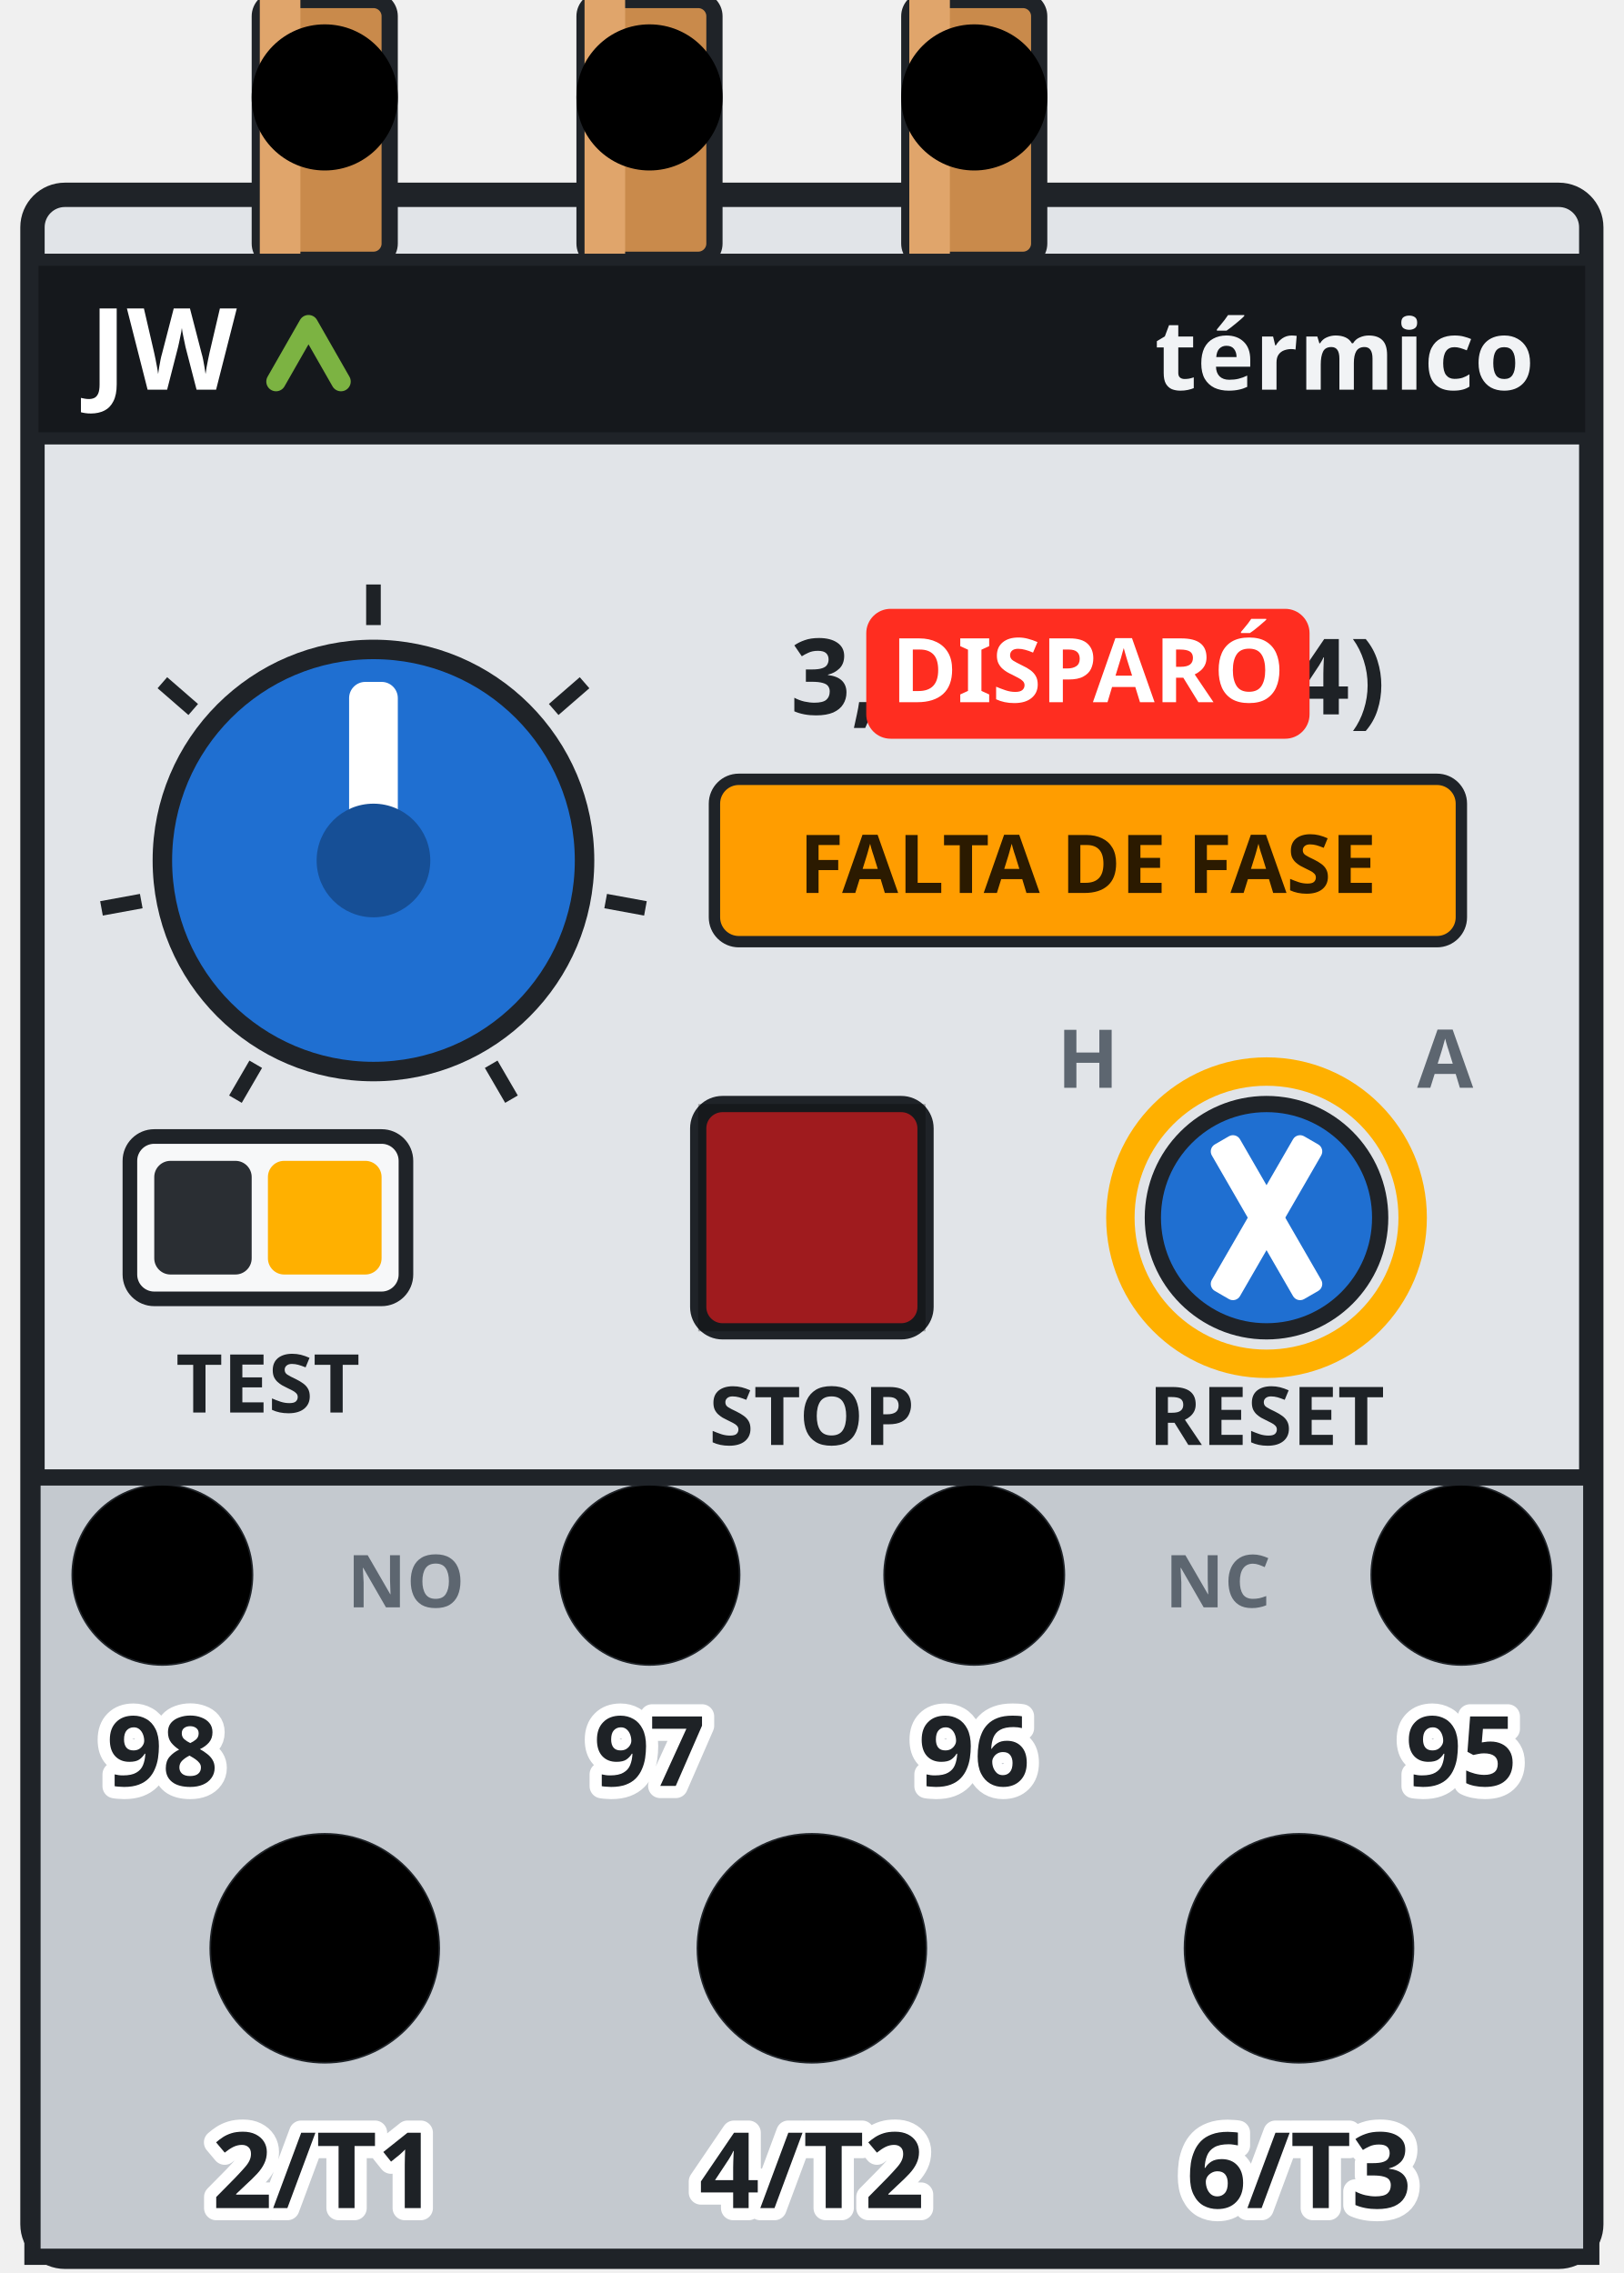
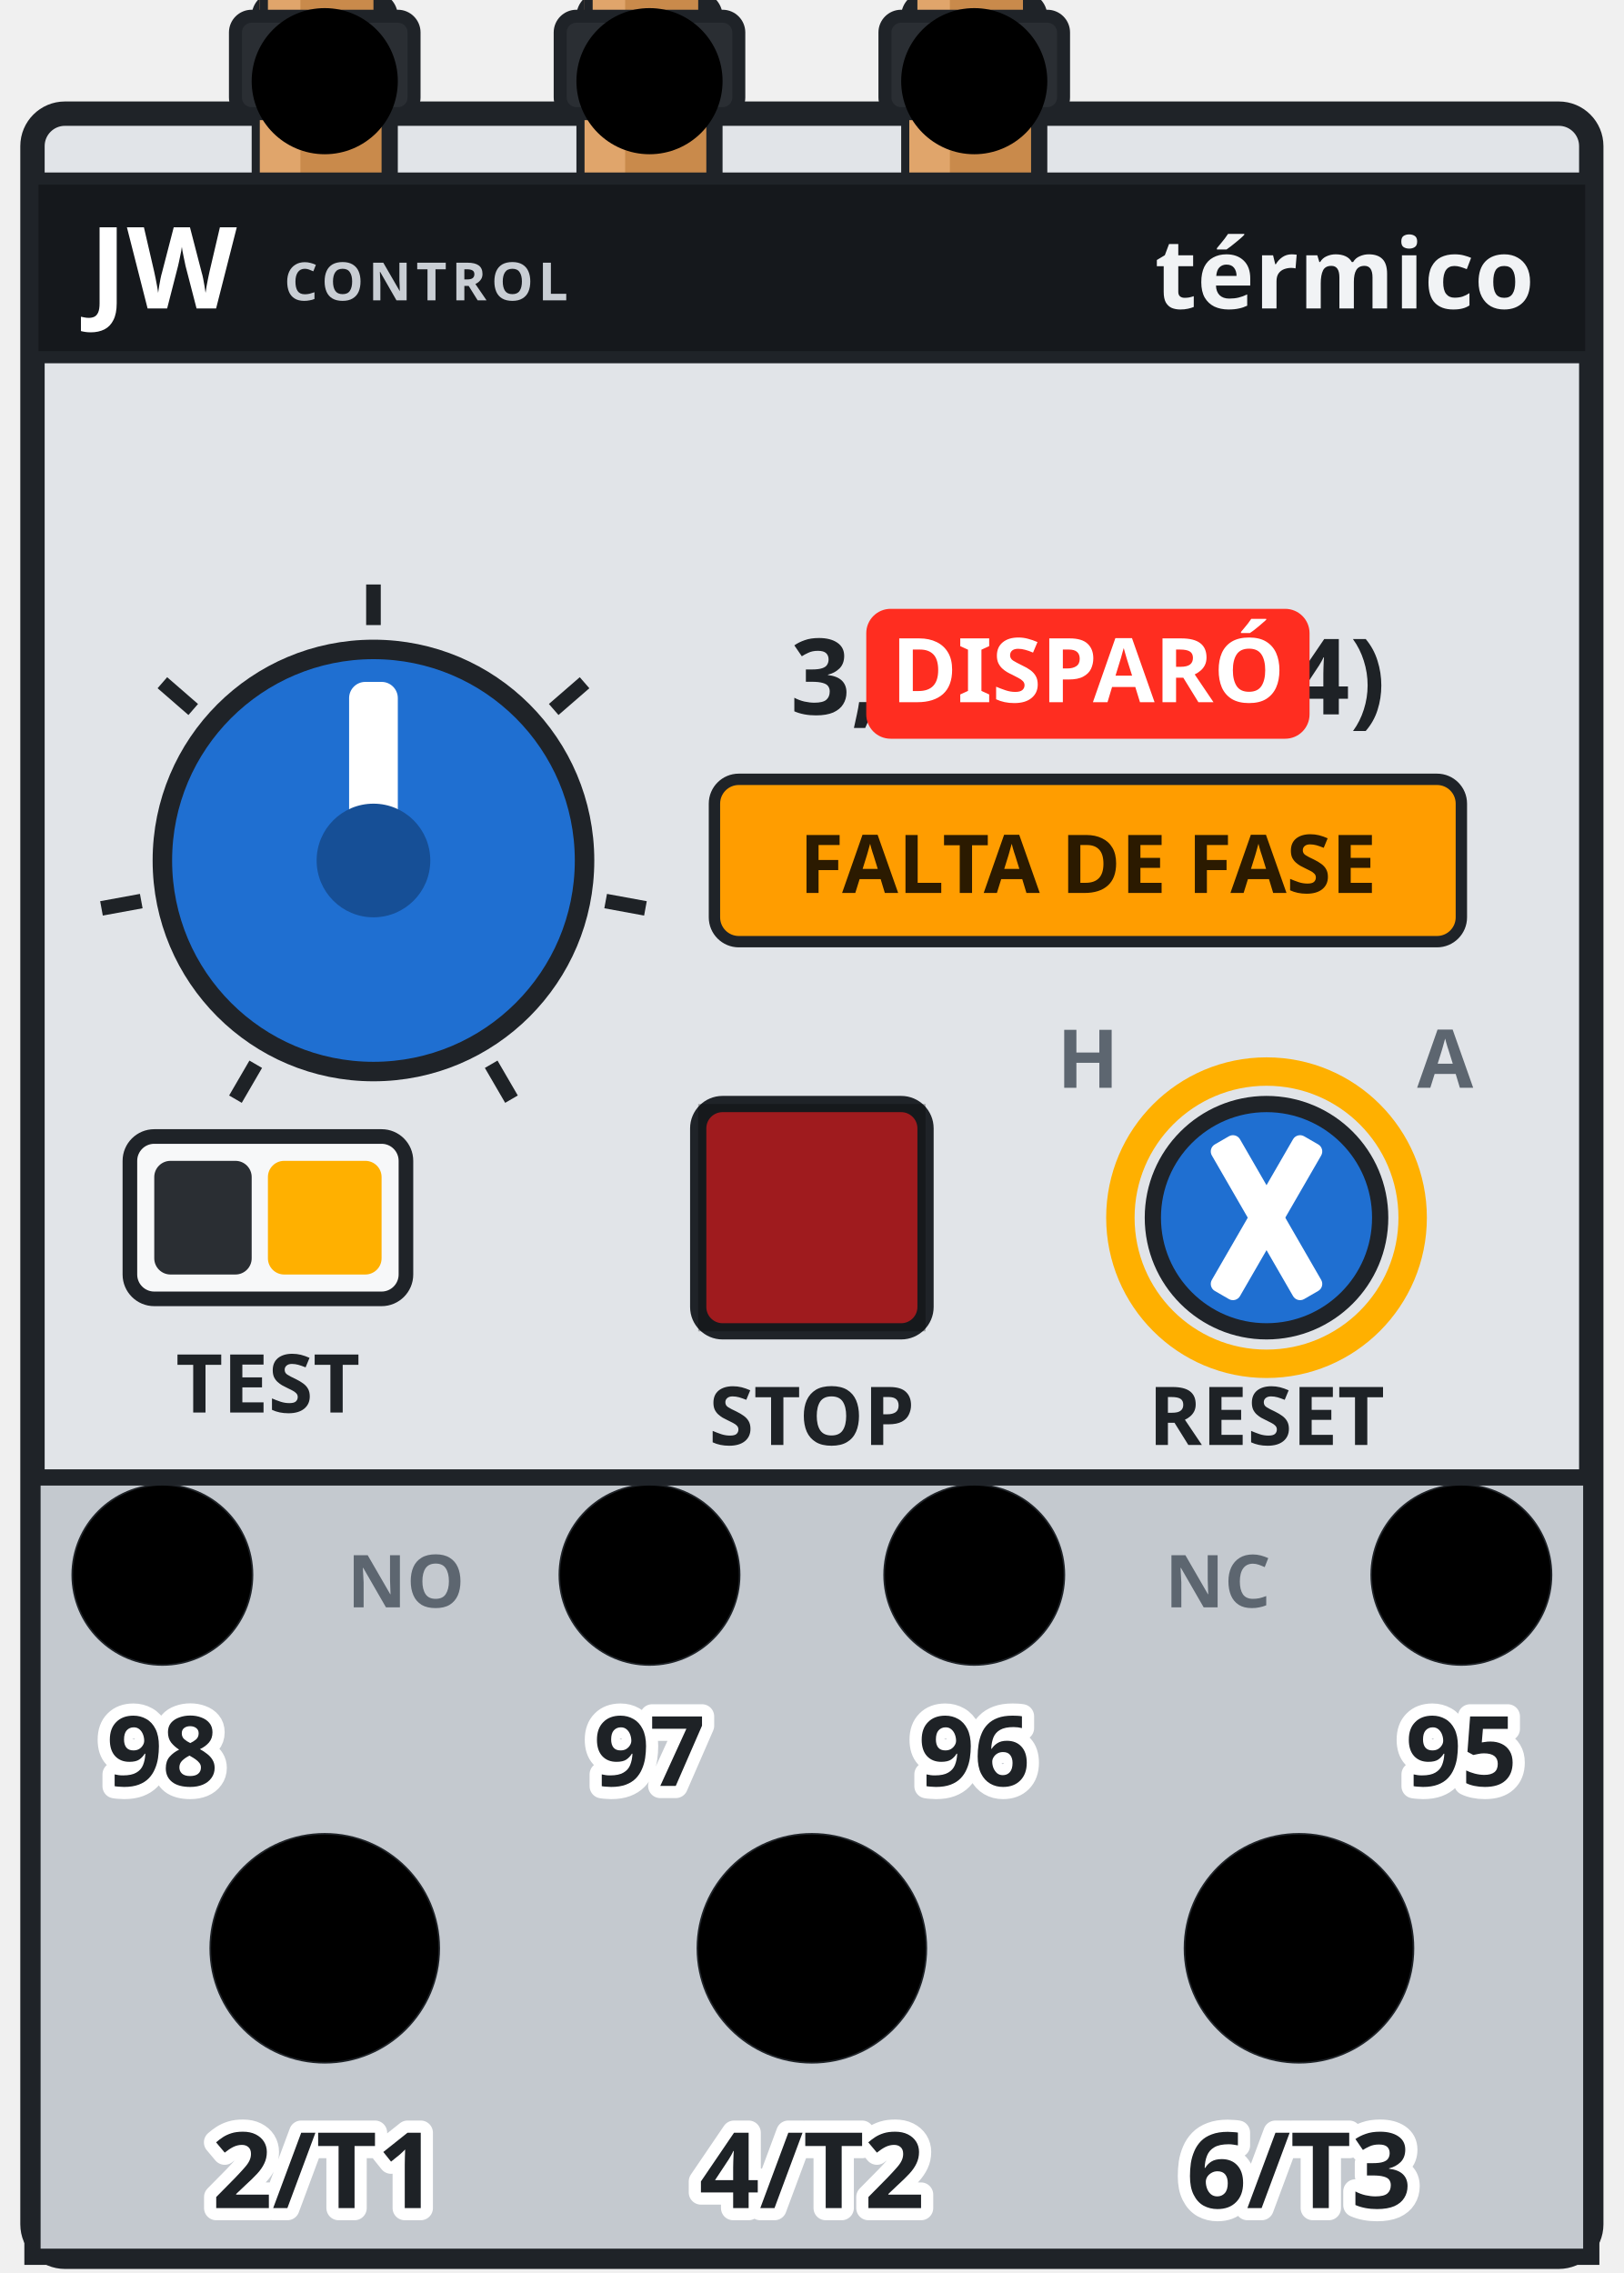
<svg xmlns="http://www.w3.org/2000/svg" viewBox="0 0 200 280" width="200" height="280" font-family="Segoe UI,Noto Sans,Arial,sans-serif">
-   <rect x="4" y="24" width="192" height="254" rx="4" fill="#e1e4e8" stroke="#1f2328" stroke-width="3" />
-   <rect x="32" y="0" width="16" height="32" rx="2" fill="#c98a4b" stroke="#1f2328" stroke-width="2" />
-   <rect x="32" y="0" width="5" height="32" fill="#e0a56b" stroke="none" stroke-width="0" />
-   <circle class="jw-term" data-term="1" cx="40" cy="12" r="9" />
-   <rect x="72" y="0" width="16" height="32" rx="2" fill="#c98a4b" stroke="#1f2328" stroke-width="2" />
-   <rect x="72" y="0" width="5" height="32" fill="#e0a56b" stroke="none" stroke-width="0" />
-   <circle class="jw-term" data-term="3" cx="80" cy="12" r="9" />
-   <rect x="112" y="0" width="16" height="32" rx="2" fill="#c98a4b" stroke="#1f2328" stroke-width="2" />
-   <rect x="112" y="0" width="5" height="32" fill="#e0a56b" stroke="none" stroke-width="0" />
-   <circle class="jw-term" data-term="5" cx="120" cy="12" r="9" />
-   <rect x="4" y="32" width="192" height="22" fill="#15181c" stroke="#1f2328" stroke-width="1.5" />
-   <text x="11" y="48" font-size="14" font-weight="900" fill="#fff" text-anchor="start">JW</text>
-   <path d="M34 47 l4 -7 l4 7" fill="none" stroke="#7cb342" stroke-width="2.4" stroke-linecap="round" stroke-linejoin="round" />
-   <text x="189" y="48" font-size="12" font-weight="800" fill="#f1f3f5" text-anchor="end">térmico</text>
+   <rect x="4" y="14" width="192" height="264" rx="4" fill="#e1e4e8" stroke="#1f2328" stroke-width="3" />
+   <g data-show="!mounted">
+     <rect x="32" y="0" width="16" height="24" rx="2" fill="#c98a4b" stroke="#1f2328" stroke-width="2" />
+     <rect x="32" y="0" width="5" height="24" fill="#e0a56b" stroke="none" stroke-width="0" />
+     <rect x="72" y="0" width="16" height="24" rx="2" fill="#c98a4b" stroke="#1f2328" stroke-width="2" />
+     <rect x="72" y="0" width="5" height="24" fill="#e0a56b" stroke="none" stroke-width="0" />
+     <rect x="112" y="0" width="16" height="24" rx="2" fill="#c98a4b" stroke="#1f2328" stroke-width="2" />
+     <rect x="112" y="0" width="5" height="24" fill="#e0a56b" stroke="none" stroke-width="0" />
+   </g>
+   <g data-show="mounted">
+     <rect x="33" y="-14" width="14" height="28" rx="2" fill="#c98a4b" stroke="#1f2328" stroke-width="2" />
+     <rect x="33" y="-14" width="4" height="28" fill="#e0a56b" stroke="none" stroke-width="0" />
+     <rect x="29" y="2" width="22" height="12" rx="2" fill="#2a2e33" stroke="#1f2328" stroke-width="1.6" />
+     <rect x="73" y="-14" width="14" height="28" rx="2" fill="#c98a4b" stroke="#1f2328" stroke-width="2" />
+     <rect x="73" y="-14" width="4" height="28" fill="#e0a56b" stroke="none" stroke-width="0" />
+     <rect x="69" y="2" width="22" height="12" rx="2" fill="#2a2e33" stroke="#1f2328" stroke-width="1.6" />
+     <rect x="113" y="-14" width="14" height="28" rx="2" fill="#c98a4b" stroke="#1f2328" stroke-width="2" />
+     <rect x="113" y="-14" width="4" height="28" fill="#e0a56b" stroke="none" stroke-width="0" />
+     <rect x="109" y="2" width="22" height="12" rx="2" fill="#2a2e33" stroke="#1f2328" stroke-width="1.6" />
+   </g>
+   <circle class="jw-term" data-term="1" cx="40" cy="10" r="9" />
+   <circle class="jw-term" data-term="3" cx="80" cy="10" r="9" />
+   <circle class="jw-term" data-term="5" cx="120" cy="10" r="9" />
+   <rect x="4" y="22" width="192" height="22" fill="#15181c" stroke="#1f2328" stroke-width="1.5" />
+   <text x="11" y="38" font-size="14" font-weight="900" fill="#fff" text-anchor="start">JW</text>
+   <text x="35" y="37" font-size="6.5" font-weight="800" fill="#c9ced4" text-anchor="start" letter-spacing=".6">CONTROL</text>
+   <text x="189" y="38" font-size="12" font-weight="800" fill="#f1f3f5" text-anchor="end">térmico</text>
  <circle cx="46" cy="106" r="26" fill="#1f6fd1" stroke="#1f2328" stroke-width="2.4" />
  <path d="M31.5 131.1 L29.0 135.4" fill="none" stroke="#1e2226" stroke-width="1.8" />
  <path d="M17.4 111.0 L12.5 111.9" fill="none" stroke="#1e2226" stroke-width="1.8" />
  <path d="M23.8 87.4 L20.0 84.1" fill="none" stroke="#1e2226" stroke-width="1.8" />
  <path d="M46.0 77.0 L46.0 72.0" fill="none" stroke="#1e2226" stroke-width="1.8" />
  <path d="M68.2 87.4 L72.0 84.1" fill="none" stroke="#1e2226" stroke-width="1.8" />
  <path d="M74.6 111.0 L79.5 111.9" fill="none" stroke="#1e2226" stroke-width="1.8" />
  <path d="M60.5 131.1 L63.0 135.4" fill="none" stroke="#1e2226" stroke-width="1.8" />
  <g data-rotate="out.ajusteRel:0:1:-150:150:46:106">
    <rect x="43" y="84" width="6" height="26" rx="2" fill="#ffffff" stroke="none" stroke-width="0" />
    <circle cx="46" cy="106" r="7" fill="#164f96" stroke="none" stroke-width="0" />
  </g>
  <text x="134" y="88" font-size="13" font-weight="900" fill="#1e2226" text-anchor="middle" data-show="!out.tripped" data-text="out.ajusteTxt">3,2 A (2,5-4)</text>
  <g data-show="out.tripped">
    <rect x="106.7" y="75" width="54.6" height="16" rx="3" fill="#ff2d20" stroke="none" stroke-width="0" />
    <text x="134" y="86.5" font-size="11" font-weight="800" fill="#fff" text-anchor="middle">DISPARÓ</text>
  </g>
  <g data-show="out.faltaFase">
    <rect x="88" y="96" width="92" height="20" rx="3" fill="#ff9d00" stroke="#1f2328" stroke-width="1.4" />
    <text x="134" y="110" font-size="10" font-weight="900" fill="#2b1a00" text-anchor="middle">FALTA DE FASE</text>
  </g>
  <g data-action="test" data-kind="momentary" style="cursor:pointer">
    <rect x="16" y="140" width="34" height="20" rx="3" fill="#f7f8f9" stroke="#1f2328" stroke-width="1.8" />
    <rect x="19" y="143" width="12" height="14" rx="2" fill="#2a2e33" stroke="none" stroke-width="0" />
    <rect x="33" y="143" width="14" height="14" rx="2" fill="#ffb000" stroke="none" stroke-width="0" data-show="out.test" />
    <text x="33" y="174" font-size="10" font-weight="800" fill="#1e2226" text-anchor="middle">TEST</text>
  </g>
  <g data-action="stop" data-kind="momentary" style="cursor:pointer">
    <rect x="86" y="136" width="28" height="28" rx="3" fill="#e3262b" stroke="#1f2328" stroke-width="2" />
    <rect x="86" y="136" width="28" height="28" rx="none" fill="#000" stroke="0" stroke-width="1.2" opacity=".3" data-show="out.stop" />
    <text x="100" y="178" font-size="10" font-weight="800" fill="#1e2226" text-anchor="middle">STOP</text>
  </g>
  <g data-action="reset" data-kind="momentary" style="cursor:pointer">
    <circle cx="156" cy="150" r="14" fill="#1f6fd1" stroke="#1f2328" stroke-width="2" />
    <g data-show="param.rearme=manual (H)" transform="rotate(-30 156 150)">
      <rect x="154" y="139" width="4" height="22" rx="1" fill="#fff" stroke="none" stroke-width="0" />
    </g>
    <g data-show="param.rearme=automático (A)" transform="rotate(30 156 150)">
      <rect x="154" y="139" width="4" height="22" rx="1" fill="#fff" stroke="none" stroke-width="0" />
    </g>
    <circle cx="156" cy="150" r="18" fill="none" stroke="#ffb000" stroke-width="3.5" data-show="out.tripped" />
    <text x="156" y="178" font-size="10" font-weight="800" fill="#1e2226" text-anchor="middle">RESET</text>
    <text x="134" y="134" font-size="10" font-weight="800" fill="#5d6670" text-anchor="middle">H</text>
    <text x="178" y="134" font-size="10" font-weight="800" fill="#5d6670" text-anchor="middle">A</text>
  </g>
  <rect x="4" y="182" width="192" height="96" fill="#c4c9cf" stroke="#1f2328" stroke-width="2" />
  <circle cx="20" cy="194" r="10" fill="#fbfbfc" stroke="#1f2328" stroke-width="2.4" />
  <circle cx="20" cy="194" r="6.8" fill="none" stroke="#a3aab2" stroke-width="1.2" />
  <path d="M14.5 194h11.0 M20 188.5v11.0" fill="none" stroke="#2a2e33" stroke-width="3.4" stroke-linecap="round" />
  <circle class="jw-term" data-term="98" cx="20" cy="194" r="11" data-side="b" />
  <text x="20" y="220" font-size="12" font-weight="800" fill="#1e2226" text-anchor="middle" stroke="#ffffff" stroke-width="3" paint-order="stroke" stroke-linejoin="round">98</text>
  <circle cx="80" cy="194" r="10" fill="#fbfbfc" stroke="#1f2328" stroke-width="2.4" />
  <circle cx="80" cy="194" r="6.8" fill="none" stroke="#a3aab2" stroke-width="1.2" />
  <path d="M74.5 194h11.0 M80 188.5v11.0" fill="none" stroke="#2a2e33" stroke-width="3.4" stroke-linecap="round" />
  <circle class="jw-term" data-term="97" cx="80" cy="194" r="11" data-side="b" />
  <text x="80" y="220" font-size="12" font-weight="800" fill="#1e2226" text-anchor="middle" stroke="#ffffff" stroke-width="3" paint-order="stroke" stroke-linejoin="round">97</text>
  <circle cx="120" cy="194" r="10" fill="#fbfbfc" stroke="#1f2328" stroke-width="2.4" />
  <circle cx="120" cy="194" r="6.8" fill="none" stroke="#a3aab2" stroke-width="1.2" />
  <path d="M114.5 194h11.0 M120 188.5v11.0" fill="none" stroke="#2a2e33" stroke-width="3.4" stroke-linecap="round" />
  <circle class="jw-term" data-term="96" cx="120" cy="194" r="11" data-side="b" />
  <text x="120" y="220" font-size="12" font-weight="800" fill="#1e2226" text-anchor="middle" stroke="#ffffff" stroke-width="3" paint-order="stroke" stroke-linejoin="round">96</text>
  <circle cx="180" cy="194" r="10" fill="#fbfbfc" stroke="#1f2328" stroke-width="2.4" />
  <circle cx="180" cy="194" r="6.8" fill="none" stroke="#a3aab2" stroke-width="1.2" />
  <path d="M174.5 194h11.0 M180 188.5v11.0" fill="none" stroke="#2a2e33" stroke-width="3.4" stroke-linecap="round" />
  <circle class="jw-term" data-term="95" cx="180" cy="194" r="11" data-side="b" />
  <text x="180" y="220" font-size="12" font-weight="800" fill="#1e2226" text-anchor="middle" stroke="#ffffff" stroke-width="3" paint-order="stroke" stroke-linejoin="round">95</text>
  <text x="50" y="198" font-size="9" font-weight="800" fill="#5d6670" text-anchor="middle">NO</text>
  <text x="150" y="198" font-size="9" font-weight="800" fill="#5d6670" text-anchor="middle">NC</text>
  <circle cx="40" cy="240" r="13" fill="#fbfbfc" stroke="#1f2328" stroke-width="2.4" />
  <circle cx="40" cy="240" r="9.8" fill="none" stroke="#a3aab2" stroke-width="1.2" />
  <path d="M32.9 240h14.3 M40 232.8v14.3" fill="none" stroke="#2a2e33" stroke-width="3.4" stroke-linecap="round" />
  <circle class="jw-term" data-term="2" cx="40" cy="240" r="14" data-side="b" />
  <text x="40" y="272" font-size="13" font-weight="800" fill="#1e2226" text-anchor="middle" stroke="#ffffff" stroke-width="3" paint-order="stroke" stroke-linejoin="round">2/T1</text>
  <circle cx="100" cy="240" r="13" fill="#fbfbfc" stroke="#1f2328" stroke-width="2.4" />
  <circle cx="100" cy="240" r="9.8" fill="none" stroke="#a3aab2" stroke-width="1.2" />
  <path d="M92.8 240h14.3 M100 232.8v14.3" fill="none" stroke="#2a2e33" stroke-width="3.4" stroke-linecap="round" />
  <circle class="jw-term" data-term="4" cx="100" cy="240" r="14" data-side="b" />
  <text x="100" y="272" font-size="13" font-weight="800" fill="#1e2226" text-anchor="middle" stroke="#ffffff" stroke-width="3" paint-order="stroke" stroke-linejoin="round">4/T2</text>
  <circle cx="160" cy="240" r="13" fill="#fbfbfc" stroke="#1f2328" stroke-width="2.4" />
  <circle cx="160" cy="240" r="9.8" fill="none" stroke="#a3aab2" stroke-width="1.2" />
  <path d="M152.8 240h14.3 M160 232.8v14.3" fill="none" stroke="#2a2e33" stroke-width="3.4" stroke-linecap="round" />
  <circle class="jw-term" data-term="6" cx="160" cy="240" r="14" data-side="b" />
  <text x="160" y="272" font-size="13" font-weight="800" fill="#1e2226" text-anchor="middle" stroke="#ffffff" stroke-width="3" paint-order="stroke" stroke-linejoin="round">6/T3</text>
</svg>
